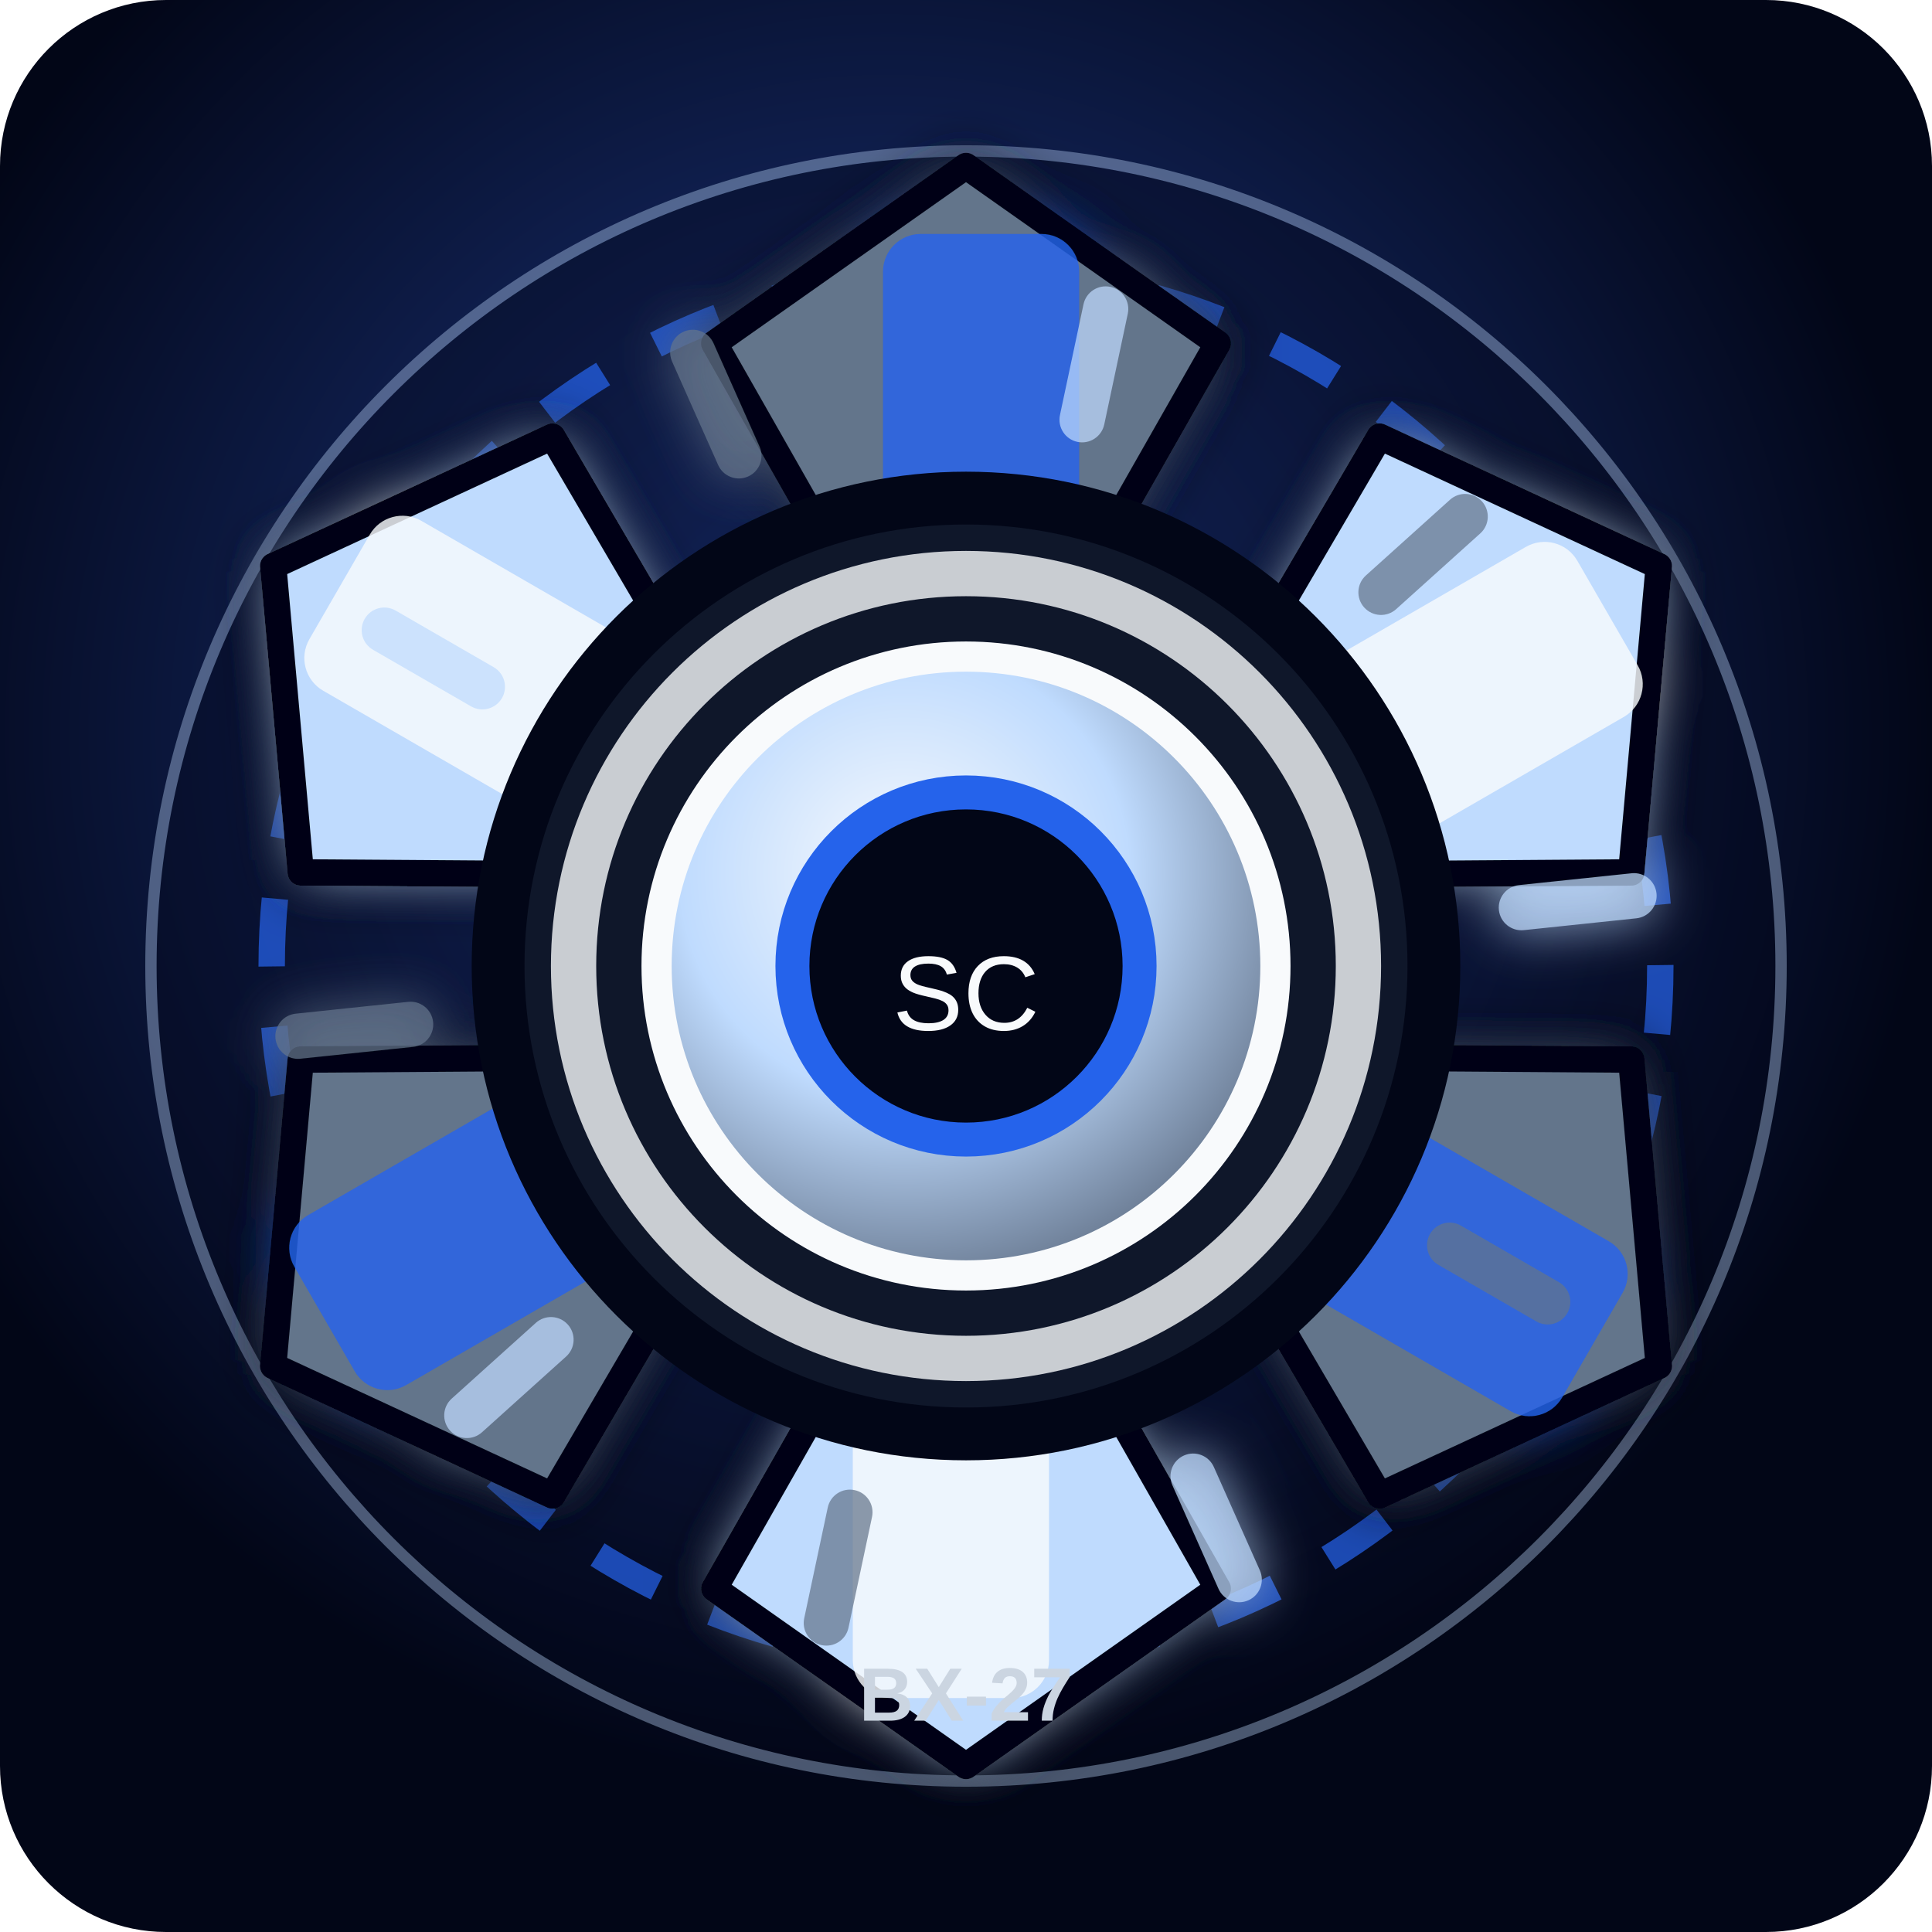
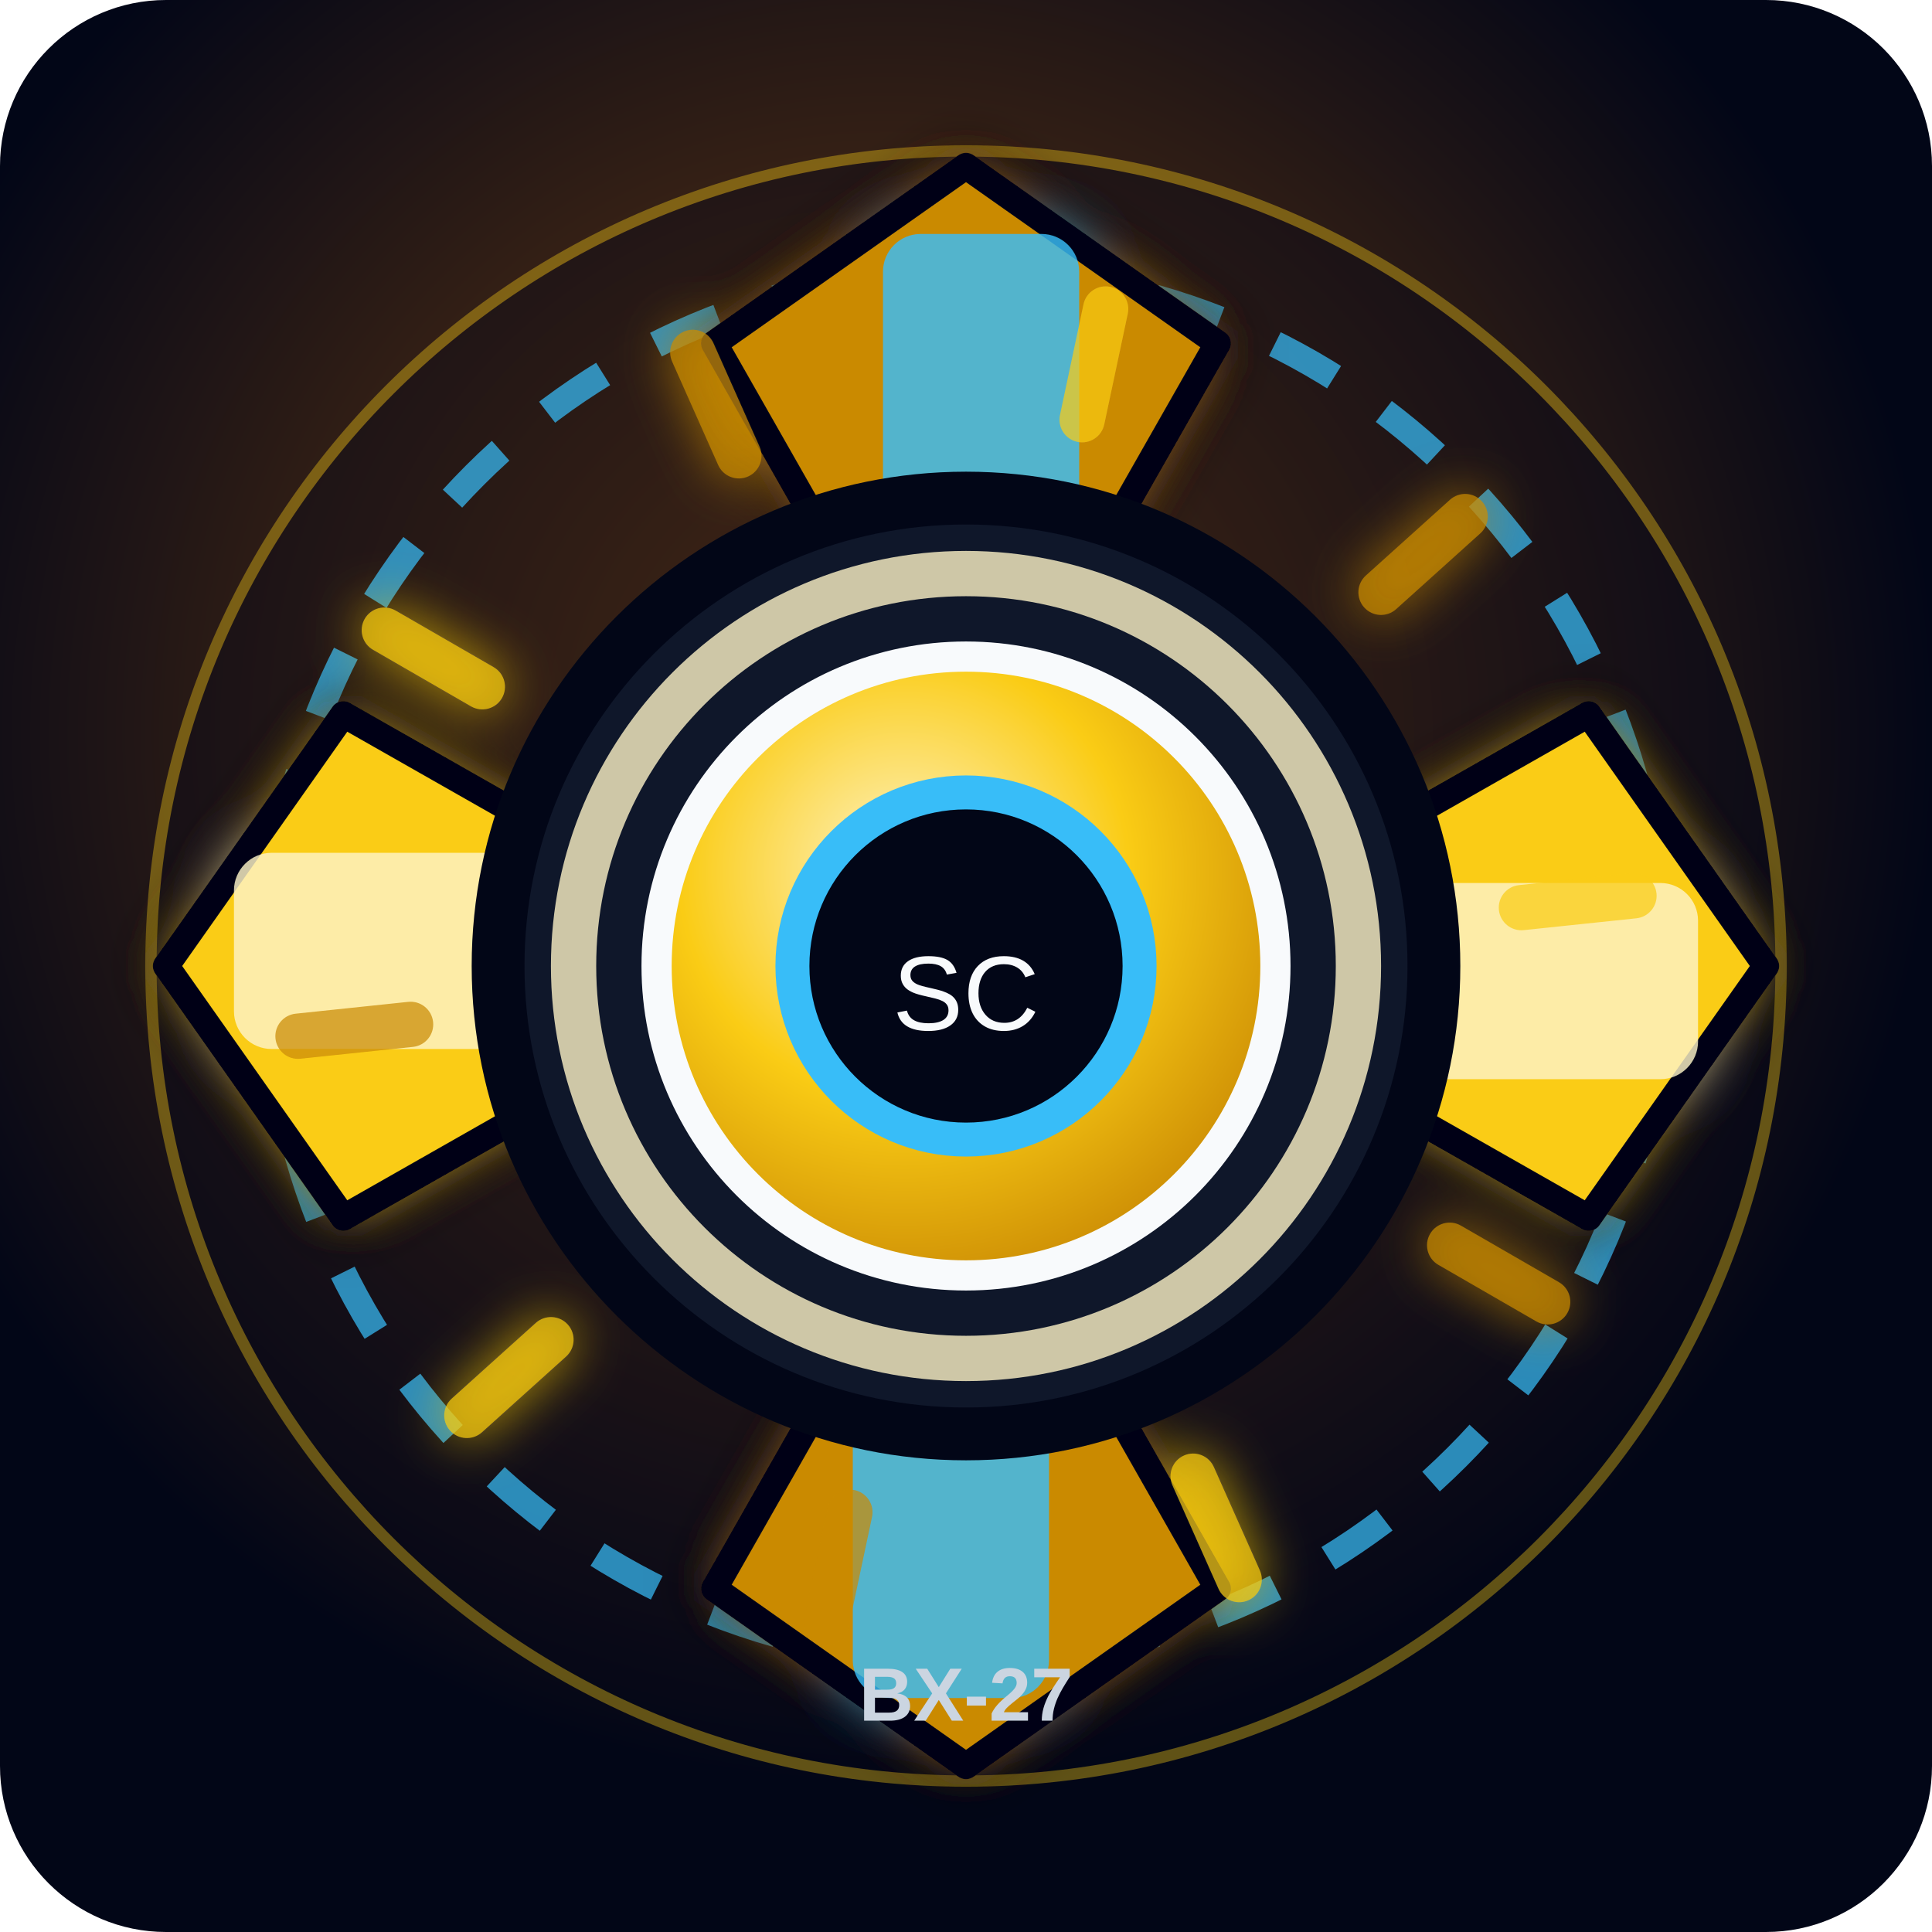
- <svg xmlns="http://www.w3.org/2000/svg" viewBox="0 0 512 512" role="img" aria-label="Sphinx Cowl 9-80GN original 2D fan-safe visual: defense armor profile">
+ <svg xmlns="http://www.w3.org/2000/svg" viewBox="0 0 512 512" role="img" aria-label="Sphinx Cowl 9-80GN original 2D fan-safe visual: gold sphinx guard panels and ancient blue accents">
  <defs>
    <radialGradient id="bg" cx="46%" cy="38%" r="75%">
-       <stop offset="0" stop-color="#1e3a8a" />
+       <stop offset="0" stop-color="#713f12" />
      <stop offset="0.72" stop-color="#020617" />
      <stop offset="1" stop-color="#020617" />
    </radialGradient>
    <radialGradient id="core" cx="40%" cy="35%" r="70%">
-       <stop offset="0" stop-color="#f8fafc" />
-       <stop offset="0.52" stop-color="#bfdbfe" />
-       <stop offset="1" stop-color="#64748b" />
+       <stop offset="0" stop-color="#fef3c7" />
+       <stop offset="0.52" stop-color="#facc15" />
+       <stop offset="1" stop-color="#ca8a04" />
    </radialGradient>
    <filter id="glow" x="-22%" y="-22%" width="144%" height="144%">
      <feGaussianBlur stdDeviation="7" result="blur" />
      <feMerge>
        <feMergeNode in="blur" />
        <feMergeNode in="SourceGraphic" />
      </feMerge>
    </filter>
  </defs>
  <rect width="512" height="512" rx="44" fill="url(#bg)" />
-   <circle cx="256" cy="256" r="216" fill="#020617" opacity="0.38" stroke="#bfdbfe" stroke-width="3" />
-   <circle cx="256" cy="256" r="184" fill="none" stroke="#2563eb" stroke-width="7" stroke-dasharray="18 16" opacity="0.72" />
+   <circle cx="256" cy="256" r="216" fill="#020617" opacity="0.38" stroke="#facc15" stroke-width="3" />
+   <circle cx="256" cy="256" r="184" fill="none" stroke="#38bdf8" stroke-width="7" stroke-dasharray="18 16" opacity="0.72" />
  <g filter="url(#glow)">
-     <polygon points="224.4,152.7 189.3,91.0 256.0,44.0 322.7,91.0 287.6,152.7" fill="#64748b" stroke="#020617" stroke-width="7" stroke-linejoin="round" />
-     <rect x="234" y="62" width="52" height="82" rx="10" fill="#2563eb" opacity="0.82" transform="rotate(0 256 256)" />
-     <polygon points="329.7,177.0 365.6,115.7 439.6,150.0 432.3,231.2 361.2,231.7" fill="#bfdbfe" stroke="#020617" stroke-width="7" stroke-linejoin="round" />
-     <rect x="234" y="62" width="52" height="82" rx="10" fill="#f8fafc" opacity="0.82" transform="rotate(60 256 256)" />
-     <polygon points="361.2,280.3 432.3,280.8 439.6,362.0 365.6,396.3 329.7,335.0" fill="#64748b" stroke="#020617" stroke-width="7" stroke-linejoin="round" />
-     <rect x="234" y="62" width="52" height="82" rx="10" fill="#2563eb" opacity="0.82" transform="rotate(120 256 256)" />
-     <polygon points="287.6,359.3 322.7,421.0 256.0,468.0 189.3,421.0 224.4,359.3" fill="#bfdbfe" stroke="#020617" stroke-width="7" stroke-linejoin="round" />
-     <rect x="234" y="62" width="52" height="82" rx="10" fill="#f8fafc" opacity="0.82" transform="rotate(180 256 256)" />
-     <polygon points="182.3,335.0 146.4,396.3 72.4,362.0 79.7,280.8 150.8,280.3" fill="#64748b" stroke="#020617" stroke-width="7" stroke-linejoin="round" />
-     <rect x="234" y="62" width="52" height="82" rx="10" fill="#2563eb" opacity="0.82" transform="rotate(240 256 256)" />
-     <polygon points="150.8,231.7 79.7,231.2 72.4,150.0 146.4,115.7 182.3,177.0" fill="#bfdbfe" stroke="#020617" stroke-width="7" stroke-linejoin="round" />
-     <rect x="234" y="62" width="52" height="82" rx="10" fill="#f8fafc" opacity="0.82" transform="rotate(300 256 256)" />
-     <rect x="250" y="72" width="12" height="42" rx="6" fill="#bfdbfe" opacity="0.72" transform="rotate(12 256 256)" />
-     <rect x="250" y="72" width="12" height="42" rx="6" fill="#64748b" opacity="0.72" transform="rotate(48 256 256)" />
-     <rect x="250" y="72" width="12" height="42" rx="6" fill="#bfdbfe" opacity="0.72" transform="rotate(84 256 256)" />
-     <rect x="250" y="72" width="12" height="42" rx="6" fill="#64748b" opacity="0.72" transform="rotate(120 256 256)" />
-     <rect x="250" y="72" width="12" height="42" rx="6" fill="#bfdbfe" opacity="0.72" transform="rotate(156 256 256)" />
-     <rect x="250" y="72" width="12" height="42" rx="6" fill="#64748b" opacity="0.72" transform="rotate(192 256 256)" />
-     <rect x="250" y="72" width="12" height="42" rx="6" fill="#bfdbfe" opacity="0.72" transform="rotate(228 256 256)" />
-     <rect x="250" y="72" width="12" height="42" rx="6" fill="#64748b" opacity="0.72" transform="rotate(264 256 256)" />
-     <rect x="250" y="72" width="12" height="42" rx="6" fill="#bfdbfe" opacity="0.72" transform="rotate(300 256 256)" />
-     <rect x="250" y="72" width="12" height="42" rx="6" fill="#64748b" opacity="0.72" transform="rotate(336 256 256)" />
+     <polygon points="224.4,152.7 189.3,91.0 256.0,44.0 322.7,91.0 287.6,152.7" fill="#ca8a04" stroke="#020617" stroke-width="7" stroke-linejoin="round" />
+     <rect x="234" y="62" width="52" height="82" rx="10" fill="#38bdf8" opacity="0.82" transform="rotate(0 256 256)" />
+     <polygon points="359.3,224.4 421.0,189.3 468.0,256.0 421.0,322.7 359.3,287.6" fill="#facc15" stroke="#020617" stroke-width="7" stroke-linejoin="round" />
+     <rect x="234" y="62" width="52" height="82" rx="10" fill="#fef3c7" opacity="0.82" transform="rotate(90 256 256)" />
+     <polygon points="287.6,359.3 322.7,421.0 256.0,468.0 189.3,421.0 224.4,359.3" fill="#ca8a04" stroke="#020617" stroke-width="7" stroke-linejoin="round" />
+     <rect x="234" y="62" width="52" height="82" rx="10" fill="#38bdf8" opacity="0.82" transform="rotate(180 256 256)" />
+     <polygon points="152.7,287.6 91.0,322.7 44.0,256.0 91.0,189.3 152.7,224.4" fill="#facc15" stroke="#020617" stroke-width="7" stroke-linejoin="round" />
+     <rect x="234" y="62" width="52" height="82" rx="10" fill="#fef3c7" opacity="0.82" transform="rotate(270 256 256)" />
+     <rect x="250" y="72" width="12" height="42" rx="6" fill="#facc15" opacity="0.72" transform="rotate(12 256 256)" />
+     <rect x="250" y="72" width="12" height="42" rx="6" fill="#ca8a04" opacity="0.72" transform="rotate(48 256 256)" />
+     <rect x="250" y="72" width="12" height="42" rx="6" fill="#facc15" opacity="0.72" transform="rotate(84 256 256)" />
+     <rect x="250" y="72" width="12" height="42" rx="6" fill="#ca8a04" opacity="0.72" transform="rotate(120 256 256)" />
+     <rect x="250" y="72" width="12" height="42" rx="6" fill="#facc15" opacity="0.72" transform="rotate(156 256 256)" />
+     <rect x="250" y="72" width="12" height="42" rx="6" fill="#ca8a04" opacity="0.72" transform="rotate(192 256 256)" />
+     <rect x="250" y="72" width="12" height="42" rx="6" fill="#facc15" opacity="0.72" transform="rotate(228 256 256)" />
+     <rect x="250" y="72" width="12" height="42" rx="6" fill="#ca8a04" opacity="0.72" transform="rotate(264 256 256)" />
+     <rect x="250" y="72" width="12" height="42" rx="6" fill="#facc15" opacity="0.72" transform="rotate(300 256 256)" />
+     <rect x="250" y="72" width="12" height="42" rx="6" fill="#ca8a04" opacity="0.72" transform="rotate(336 256 256)" />
  </g>
  <circle cx="256" cy="256" r="124" fill="#0f172a" stroke="#020617" stroke-width="14" />
-   <circle cx="256" cy="256" r="104" fill="none" stroke="#f8fafc" stroke-width="12" opacity="0.8" />
+   <circle cx="256" cy="256" r="104" fill="none" stroke="#fef3c7" stroke-width="12" opacity="0.8" />
  <circle cx="256" cy="256" r="82" fill="url(#core)" stroke="#f8fafc" stroke-width="8" />
-   <circle cx="256" cy="256" r="46" fill="#020617" stroke="#2563eb" stroke-width="9" />
+   <circle cx="256" cy="256" r="46" fill="#020617" stroke="#38bdf8" stroke-width="9" />
  <text x="256" y="265" text-anchor="middle" dominant-baseline="middle" font-family="Arial Black, Arial, sans-serif" font-size="28" fill="#f8fafc">SC</text>
  <text x="256" y="456" text-anchor="middle" font-family="Arial, sans-serif" font-size="20" font-weight="800" fill="#cbd5e1">BX-27</text>
</svg>
